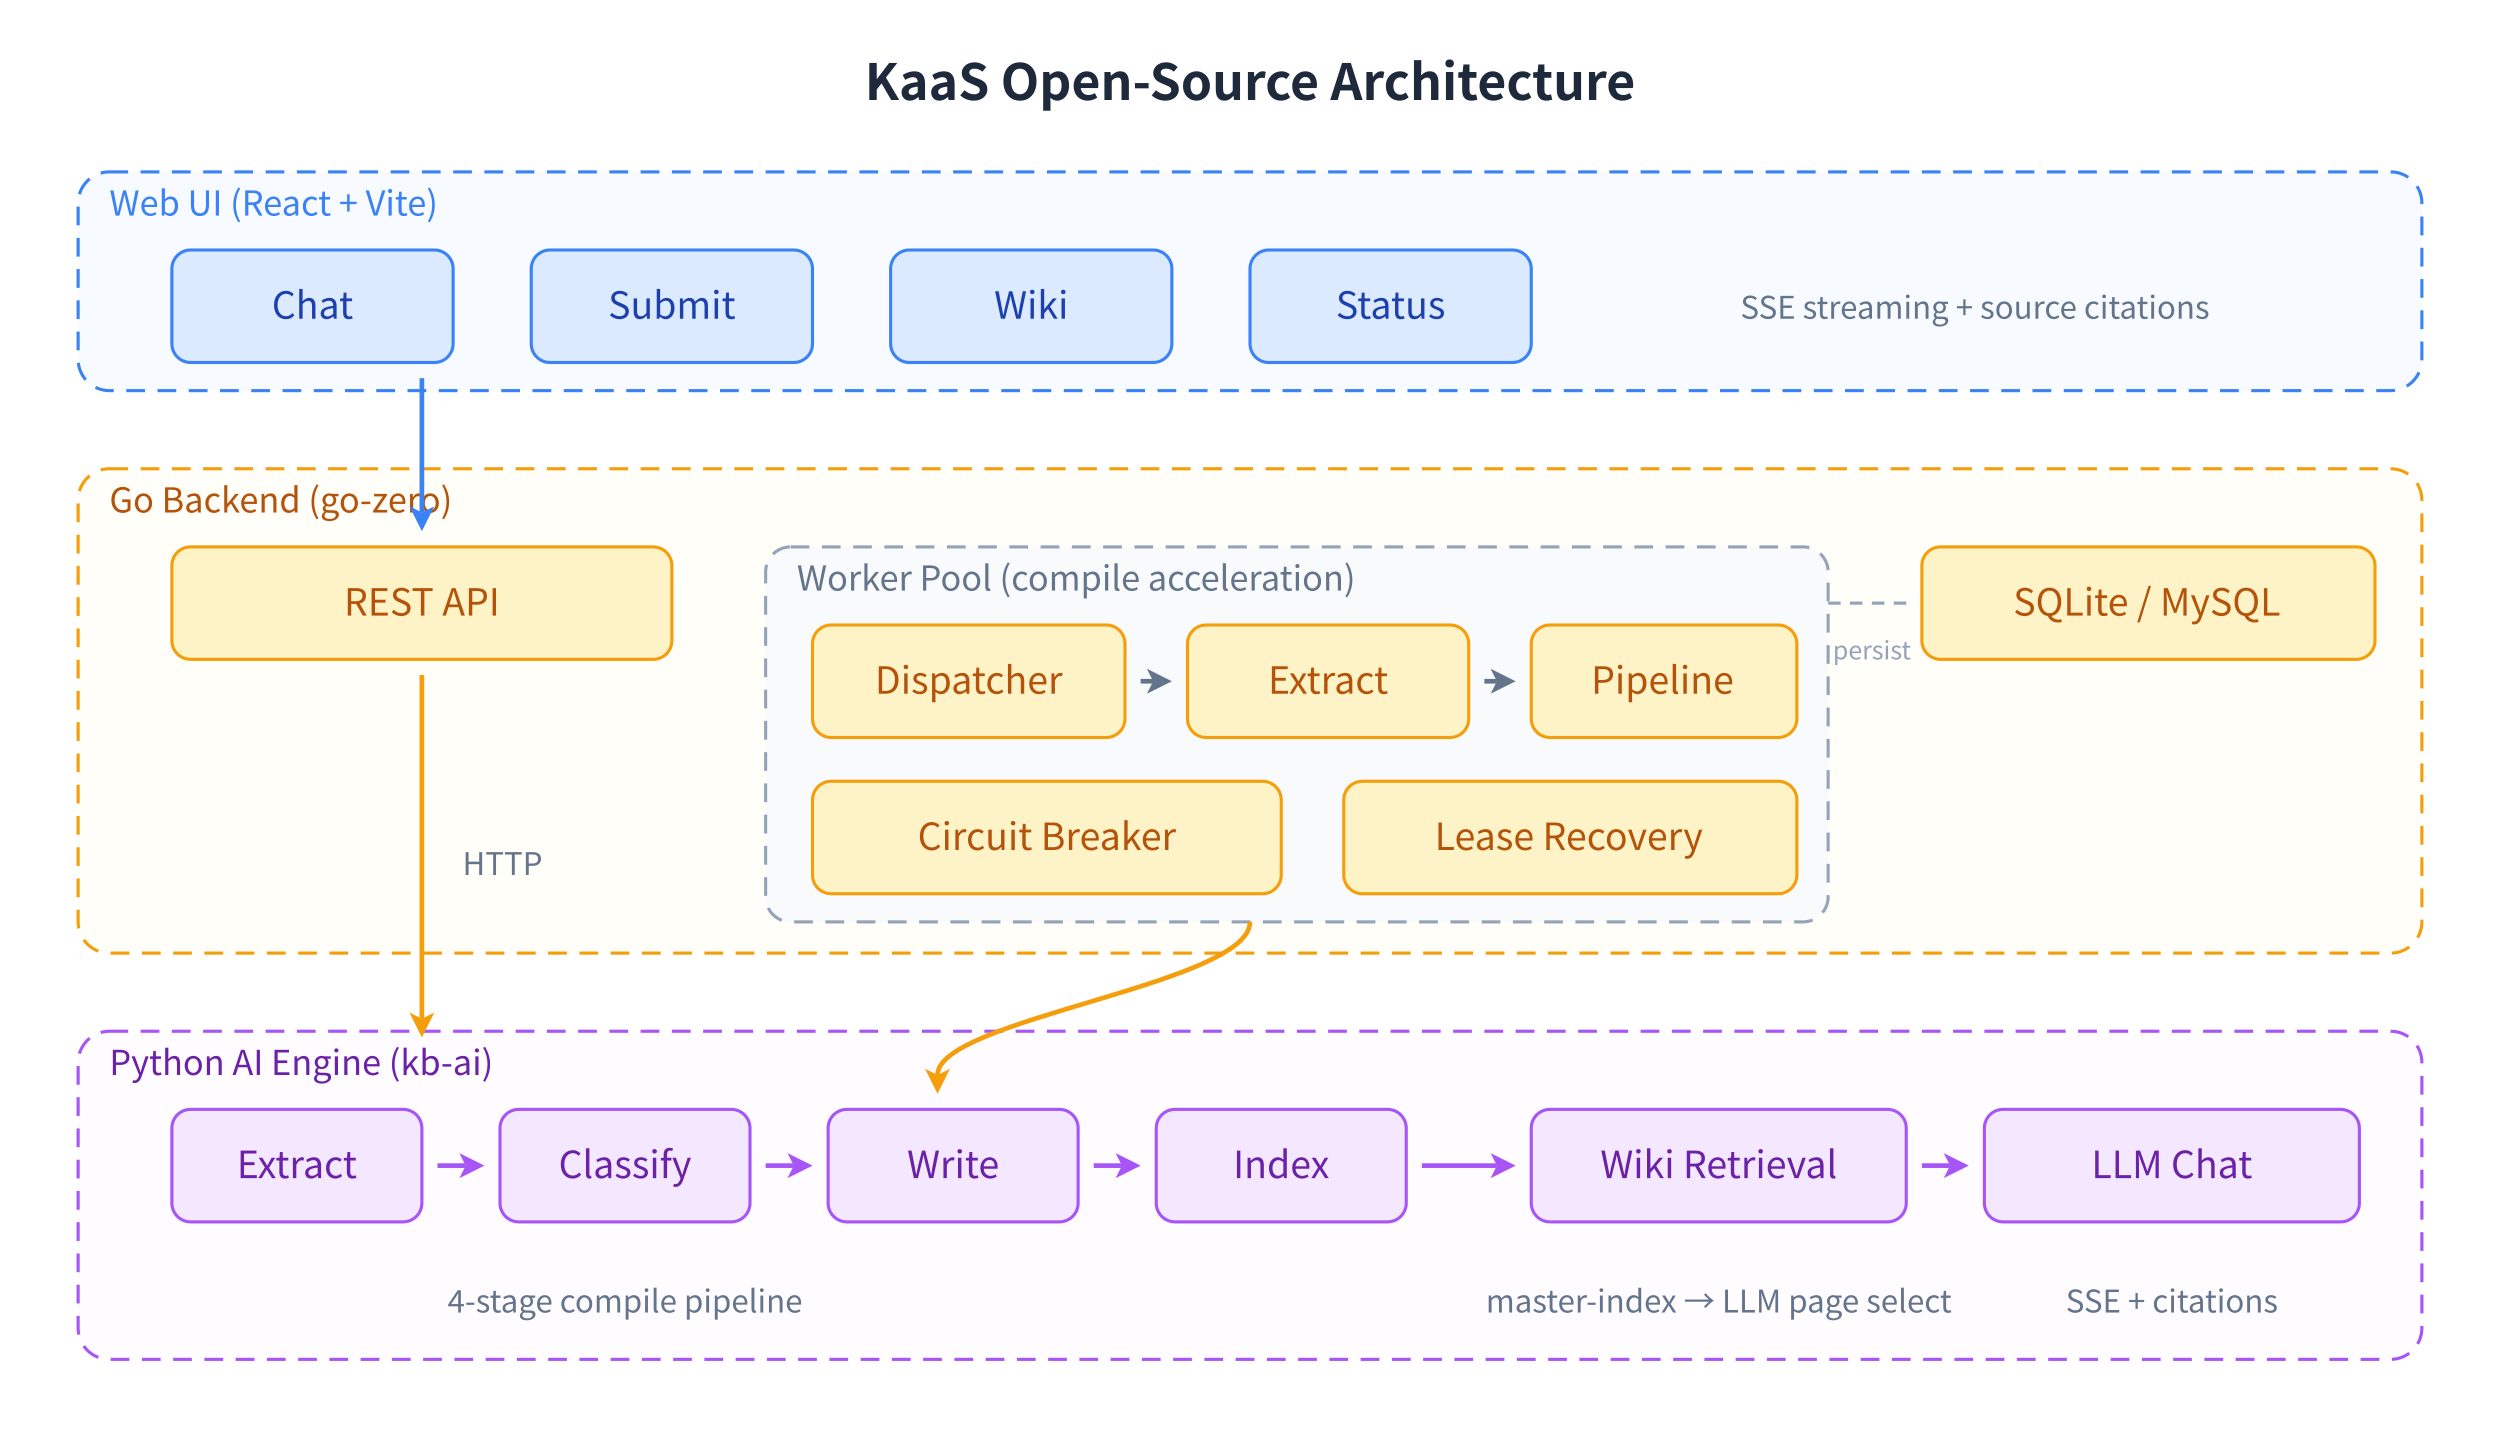
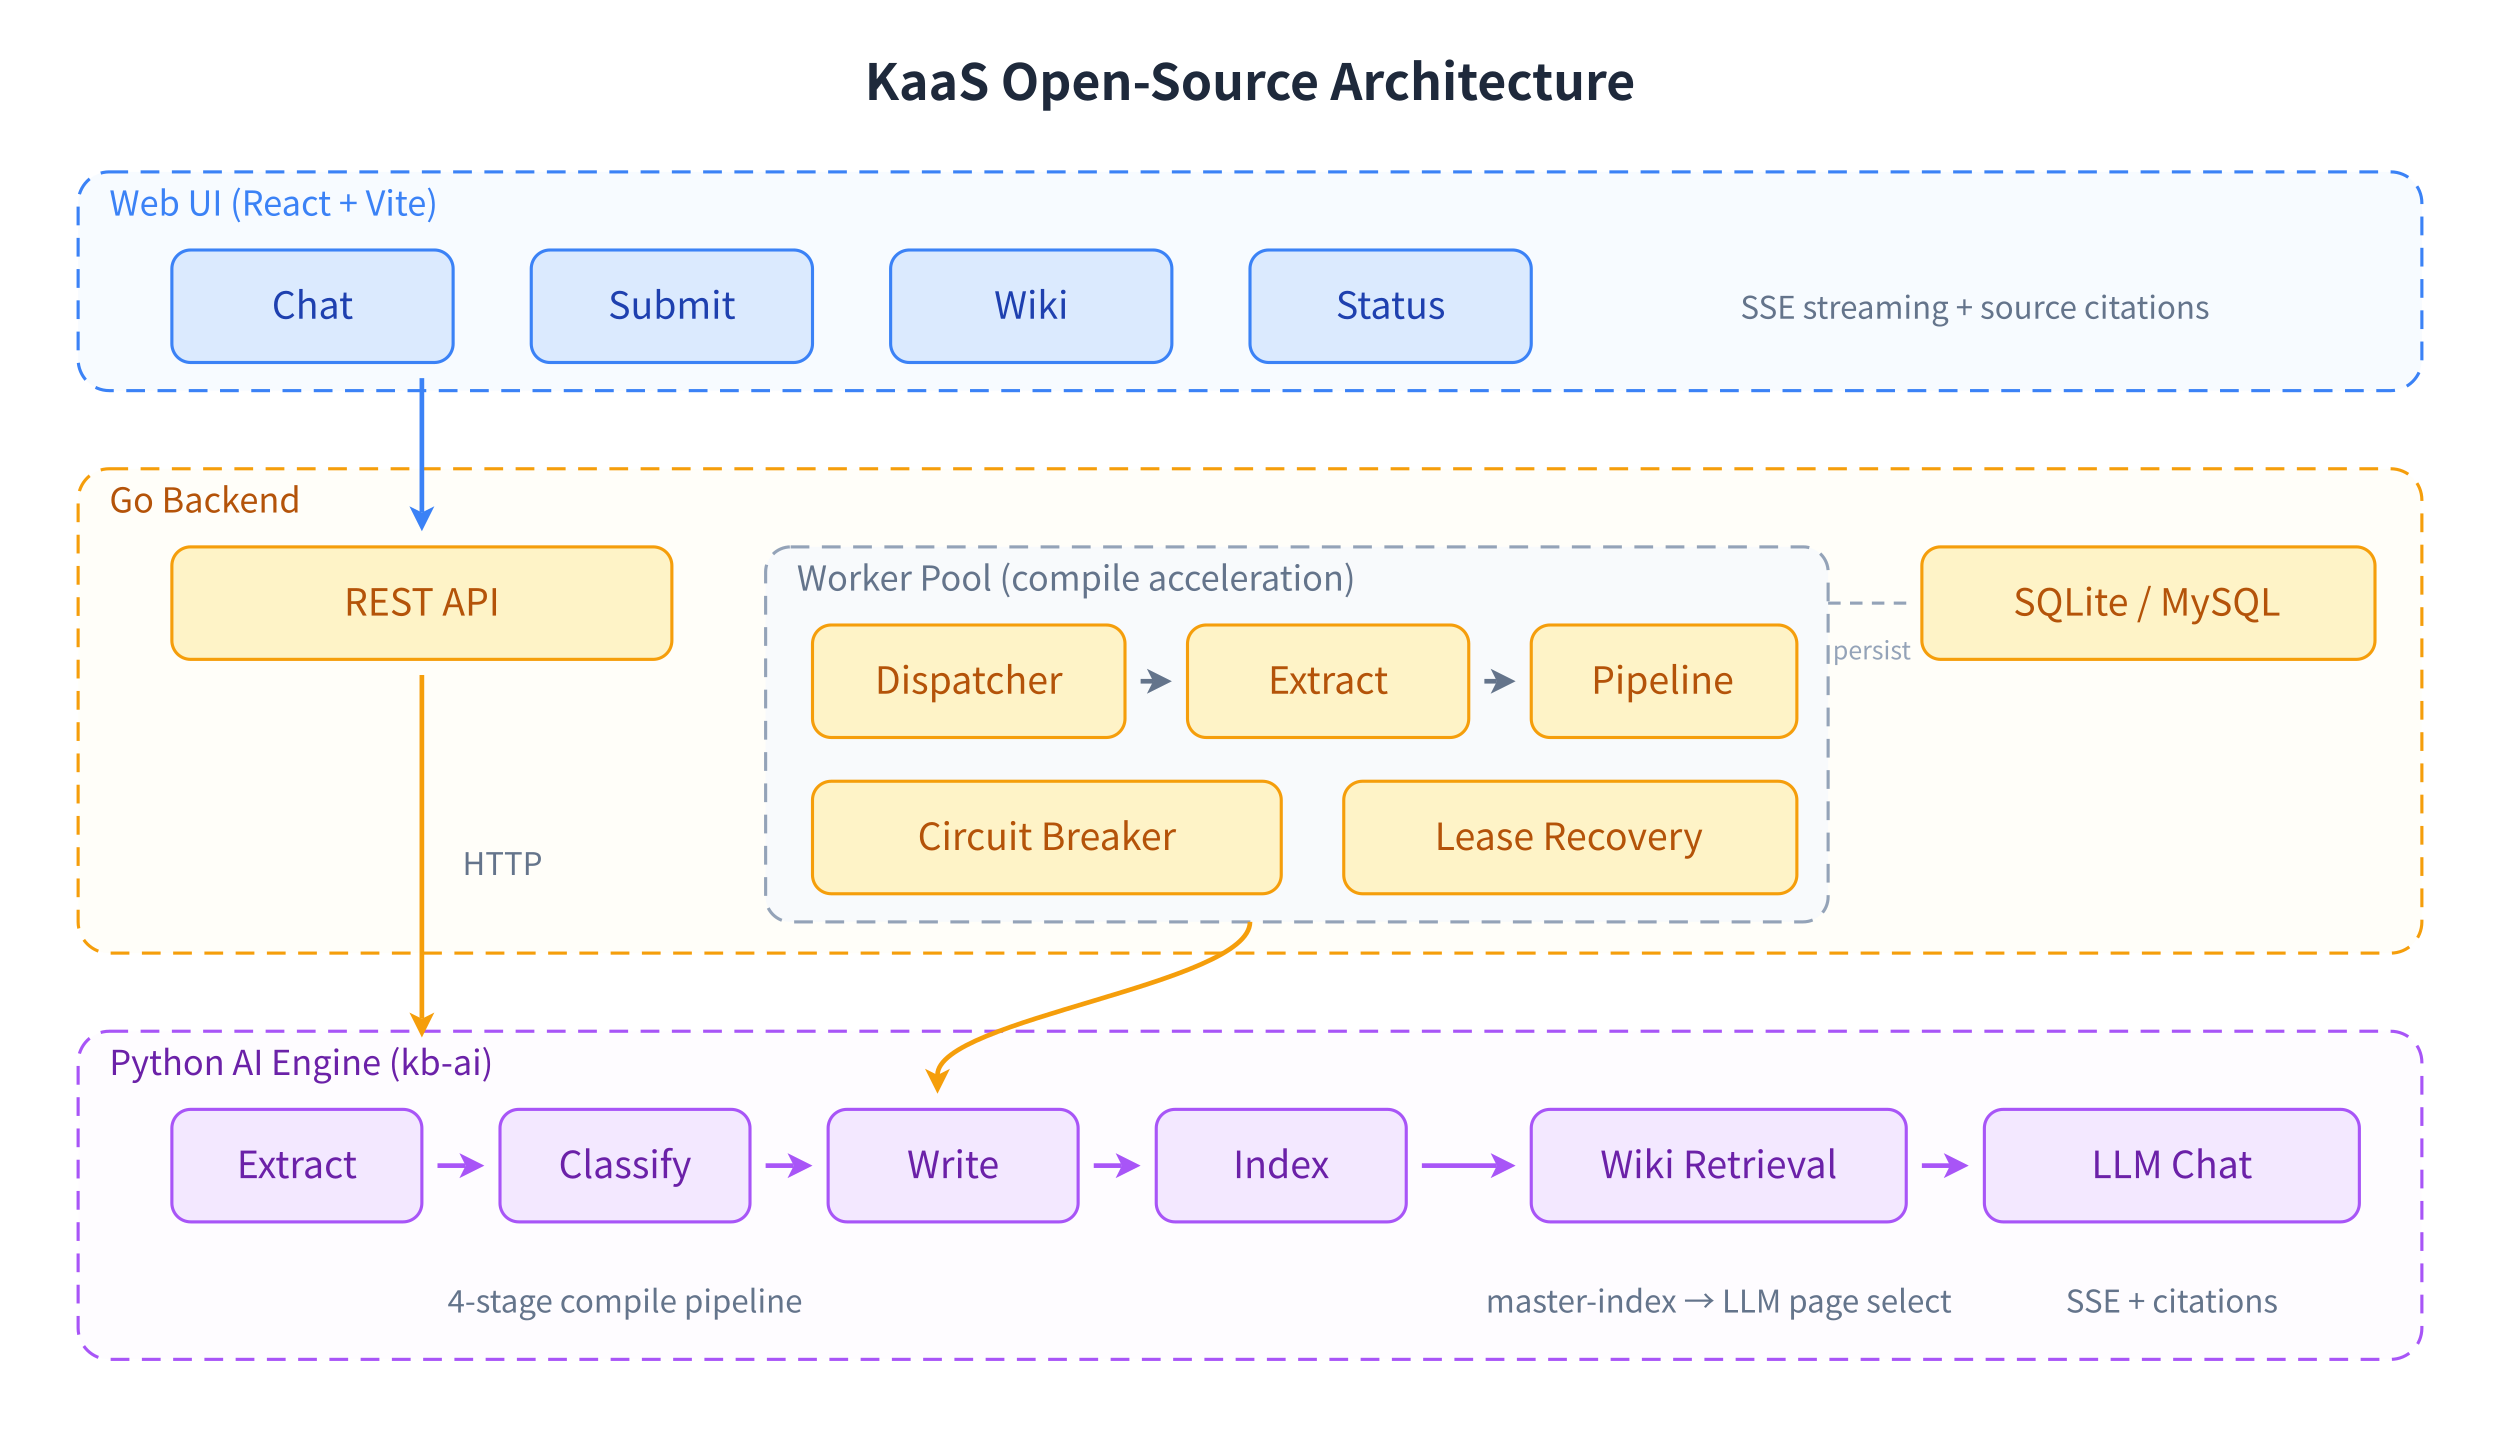
<svg xmlns="http://www.w3.org/2000/svg" viewBox="0 0 800 460" width="800">
  <style>
    text { font-family: 'PingFang SC', 'Microsoft YaHei', 'Noto Sans CJK SC', system-ui, sans-serif; }
  </style>
  <defs>
    <marker id="arrow" markerWidth="8" markerHeight="8" refX="2" refY="4" orient="auto" markerUnits="userSpaceOnUse">
      <path d="M0,0 L8,4 L0,8 L2,4 z" fill="#64748b" />
    </marker>
    <marker id="arrow-blue" markerWidth="8" markerHeight="8" refX="2" refY="4" orient="auto" markerUnits="userSpaceOnUse">
      <path d="M0,0 L8,4 L0,8 L2,4 z" fill="#3b82f6" />
    </marker>
    <marker id="arrow-green" markerWidth="8" markerHeight="8" refX="2" refY="4" orient="auto" markerUnits="userSpaceOnUse">
      <path d="M0,0 L8,4 L0,8 L2,4 z" fill="#22c55e" />
    </marker>
    <marker id="arrow-purple" markerWidth="8" markerHeight="8" refX="2" refY="4" orient="auto" markerUnits="userSpaceOnUse">
      <path d="M0,0 L8,4 L0,8 L2,4 z" fill="#a855f7" />
    </marker>
    <marker id="arrow-orange" markerWidth="8" markerHeight="8" refX="2" refY="4" orient="auto" markerUnits="userSpaceOnUse">
      <path d="M0,0 L8,4 L0,8 L2,4 z" fill="#f59e0b" />
    </marker>
  </defs>
  <text x="400" y="32" font-size="16" fill="#1e293b" text-anchor="middle" font-weight="bold">KaaS Open-Source Architecture</text>
  <rect x="25" y="55" width="750" height="70" rx="10" stroke="#3b82f6" stroke-dasharray="6,4" fill="#f0f9ff" fill-opacity="0.5" />
  <text x="35" y="69" font-size="11" fill="#3b82f6">Web UI (React + Vite)</text>
  <rect x="55" y="80" width="90" height="36" rx="6" fill="#dbeafe" stroke="#3b82f6" />
  <text x="100" y="102" font-size="12" fill="#1e40af" text-anchor="middle">Chat</text>
  <rect x="170" y="80" width="90" height="36" rx="6" fill="#dbeafe" stroke="#3b82f6" />
  <text x="215" y="102" font-size="12" fill="#1e40af" text-anchor="middle">Submit</text>
  <rect x="285" y="80" width="90" height="36" rx="6" fill="#dbeafe" stroke="#3b82f6" />
  <text x="330" y="102" font-size="12" fill="#1e40af" text-anchor="middle">Wiki</text>
  <rect x="400" y="80" width="90" height="36" rx="6" fill="#dbeafe" stroke="#3b82f6" />
  <text x="445" y="102" font-size="12" fill="#1e40af" text-anchor="middle">Status</text>
  <text x="632" y="102" font-size="10" fill="#64748b" text-anchor="middle">SSE streaming + source citations</text>
  <rect x="25" y="150" width="750" height="155" rx="10" stroke="#f59e0b" stroke-dasharray="6,4" fill="#fffbeb" fill-opacity="0.3" />
-   <text x="35" y="164" font-size="11" fill="#b45309">Go Backend (go-zero)</text>
+   <text x="35" y="164" font-size="11" fill="#b45309">Go Backend</text>
  <rect x="55" y="175" width="160" height="36" rx="6" fill="#fef3c7" stroke="#f59e0b" />
  <text x="135" y="197" font-size="12" fill="#b45309" text-anchor="middle">REST API</text>
  <rect x="245" y="175" width="340" height="120" rx="8" stroke="#94a3b8" stroke-dasharray="6,4" fill="#f8fafc" />
  <text x="255" y="189" font-size="11" fill="#64748b">Worker Pool (compile acceleration)</text>
  <rect x="260" y="200" width="100" height="36" rx="6" fill="#fef3c7" stroke="#f59e0b" />
  <text x="310" y="222" font-size="12" fill="#b45309" text-anchor="middle">Dispatcher</text>
  <rect x="380" y="200" width="90" height="36" rx="6" fill="#fef3c7" stroke="#f59e0b" />
  <text x="425" y="222" font-size="12" fill="#b45309" text-anchor="middle">Extract</text>
  <rect x="490" y="200" width="85" height="36" rx="6" fill="#fef3c7" stroke="#f59e0b" />
  <text x="532" y="222" font-size="12" fill="#b45309" text-anchor="middle">Pipeline</text>
  <rect x="260" y="250" width="150" height="36" rx="6" fill="#fef3c7" stroke="#f59e0b" />
  <text x="335" y="272" font-size="12" fill="#b45309" text-anchor="middle">Circuit Breaker</text>
  <rect x="430" y="250" width="145" height="36" rx="6" fill="#fef3c7" stroke="#f59e0b" />
  <text x="502" y="272" font-size="12" fill="#b45309" text-anchor="middle">Lease Recovery</text>
  <rect x="615" y="175" width="145" height="36" rx="6" fill="#fef3c7" stroke="#f59e0b" />
  <text x="687" y="197" font-size="12" fill="#b45309" text-anchor="middle">SQLite / MySQL</text>
  <rect x="25" y="330" width="750" height="105" rx="10" stroke="#a855f7" stroke-dasharray="6,4" fill="#faf5ff" fill-opacity="0.3" />
  <text x="35" y="344" font-size="11" fill="#6b21a8">Python AI Engine (kb-ai)</text>
  <rect x="55" y="355" width="80" height="36" rx="6" fill="#f3e8ff" stroke="#a855f7" />
  <text x="95" y="377" font-size="12" fill="#6b21a8" text-anchor="middle">Extract</text>
  <rect x="160" y="355" width="80" height="36" rx="6" fill="#f3e8ff" stroke="#a855f7" />
  <text x="200" y="377" font-size="12" fill="#6b21a8" text-anchor="middle">Classify</text>
  <rect x="265" y="355" width="80" height="36" rx="6" fill="#f3e8ff" stroke="#a855f7" />
  <text x="305" y="377" font-size="12" fill="#6b21a8" text-anchor="middle">Write</text>
  <rect x="370" y="355" width="80" height="36" rx="6" fill="#f3e8ff" stroke="#a855f7" />
  <text x="410" y="377" font-size="12" fill="#6b21a8" text-anchor="middle">Index</text>
  <rect x="490" y="355" width="120" height="36" rx="6" fill="#f3e8ff" stroke="#a855f7" />
  <text x="550" y="377" font-size="12" fill="#6b21a8" text-anchor="middle">Wiki Retrieval</text>
  <rect x="635" y="355" width="120" height="36" rx="6" fill="#f3e8ff" stroke="#a855f7" />
  <text x="695" y="377" font-size="12" fill="#6b21a8" text-anchor="middle">LLM Chat</text>
  <path d="M140,373 L 149,373" fill="none" stroke="#a855f7" stroke-width="1.5" marker-end="url(#arrow-purple)" />
  <path d="M245,373 L 254,373" fill="none" stroke="#a855f7" stroke-width="1.5" marker-end="url(#arrow-purple)" />
  <path d="M350,373 L 359,373" fill="none" stroke="#a855f7" stroke-width="1.5" marker-end="url(#arrow-purple)" />
  <text x="200" y="420" font-size="10" fill="#64748b" text-anchor="middle">4-stage compile pipeline</text>
  <text x="550" y="420" font-size="10" fill="#64748b" text-anchor="middle">master-index → LLM page select</text>
  <text x="695" y="420" font-size="10" fill="#64748b" text-anchor="middle">SSE + citations</text>
  <path d="M135,121 C 135,135 135,159 135,164" fill="none" stroke="#3b82f6" stroke-width="1.5" marker-end="url(#arrow-blue)" />
  <path d="M135,216 C 135,260 135,300 135,326" fill="none" stroke="#f59e0b" stroke-width="1.5" marker-end="url(#arrow-orange)" />
  <text x="148" y="280" font-size="10" fill="#64748b">HTTP</text>
  <path d="M365,218 L 369,218" fill="none" stroke="#64748b" stroke-width="1.5" marker-end="url(#arrow)" />
  <path d="M475,218 L 479,218" fill="none" stroke="#64748b" stroke-width="1.5" marker-end="url(#arrow)" />
  <path d="M400,295 C 400,315 300,326 300,344" fill="none" stroke="#f59e0b" stroke-width="1.5" marker-end="url(#arrow-orange)" />
  <path d="M585,193 L 613,193" fill="none" stroke="#94a3b8" stroke-dasharray="4,3" />
  <text x="599" y="211" font-size="8" fill="#94a3b8" text-anchor="middle">persist</text>
  <path d="M455,373 L 479,373" fill="none" stroke="#a855f7" stroke-width="1.5" marker-end="url(#arrow-purple)" />
  <path d="M615,373 L 624,373" fill="none" stroke="#a855f7" stroke-width="1.5" marker-end="url(#arrow-purple)" />
</svg>
